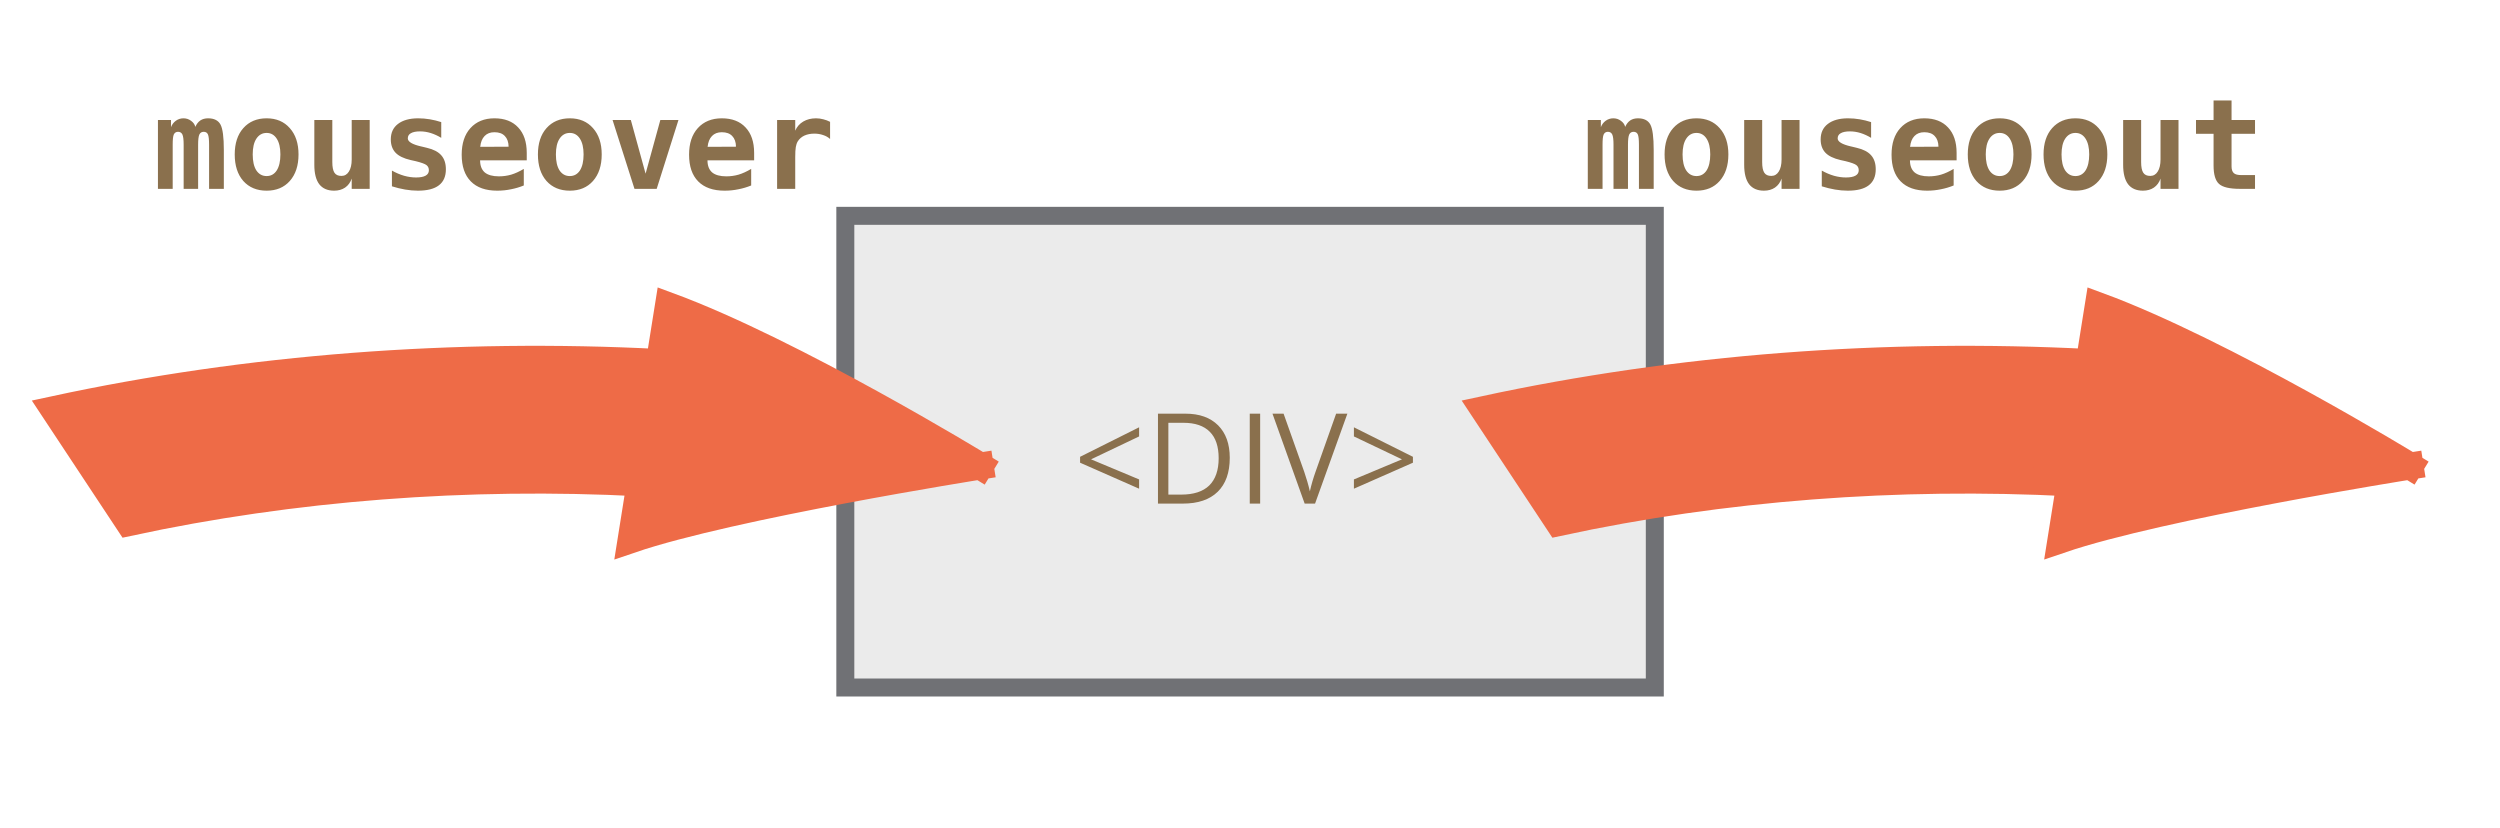
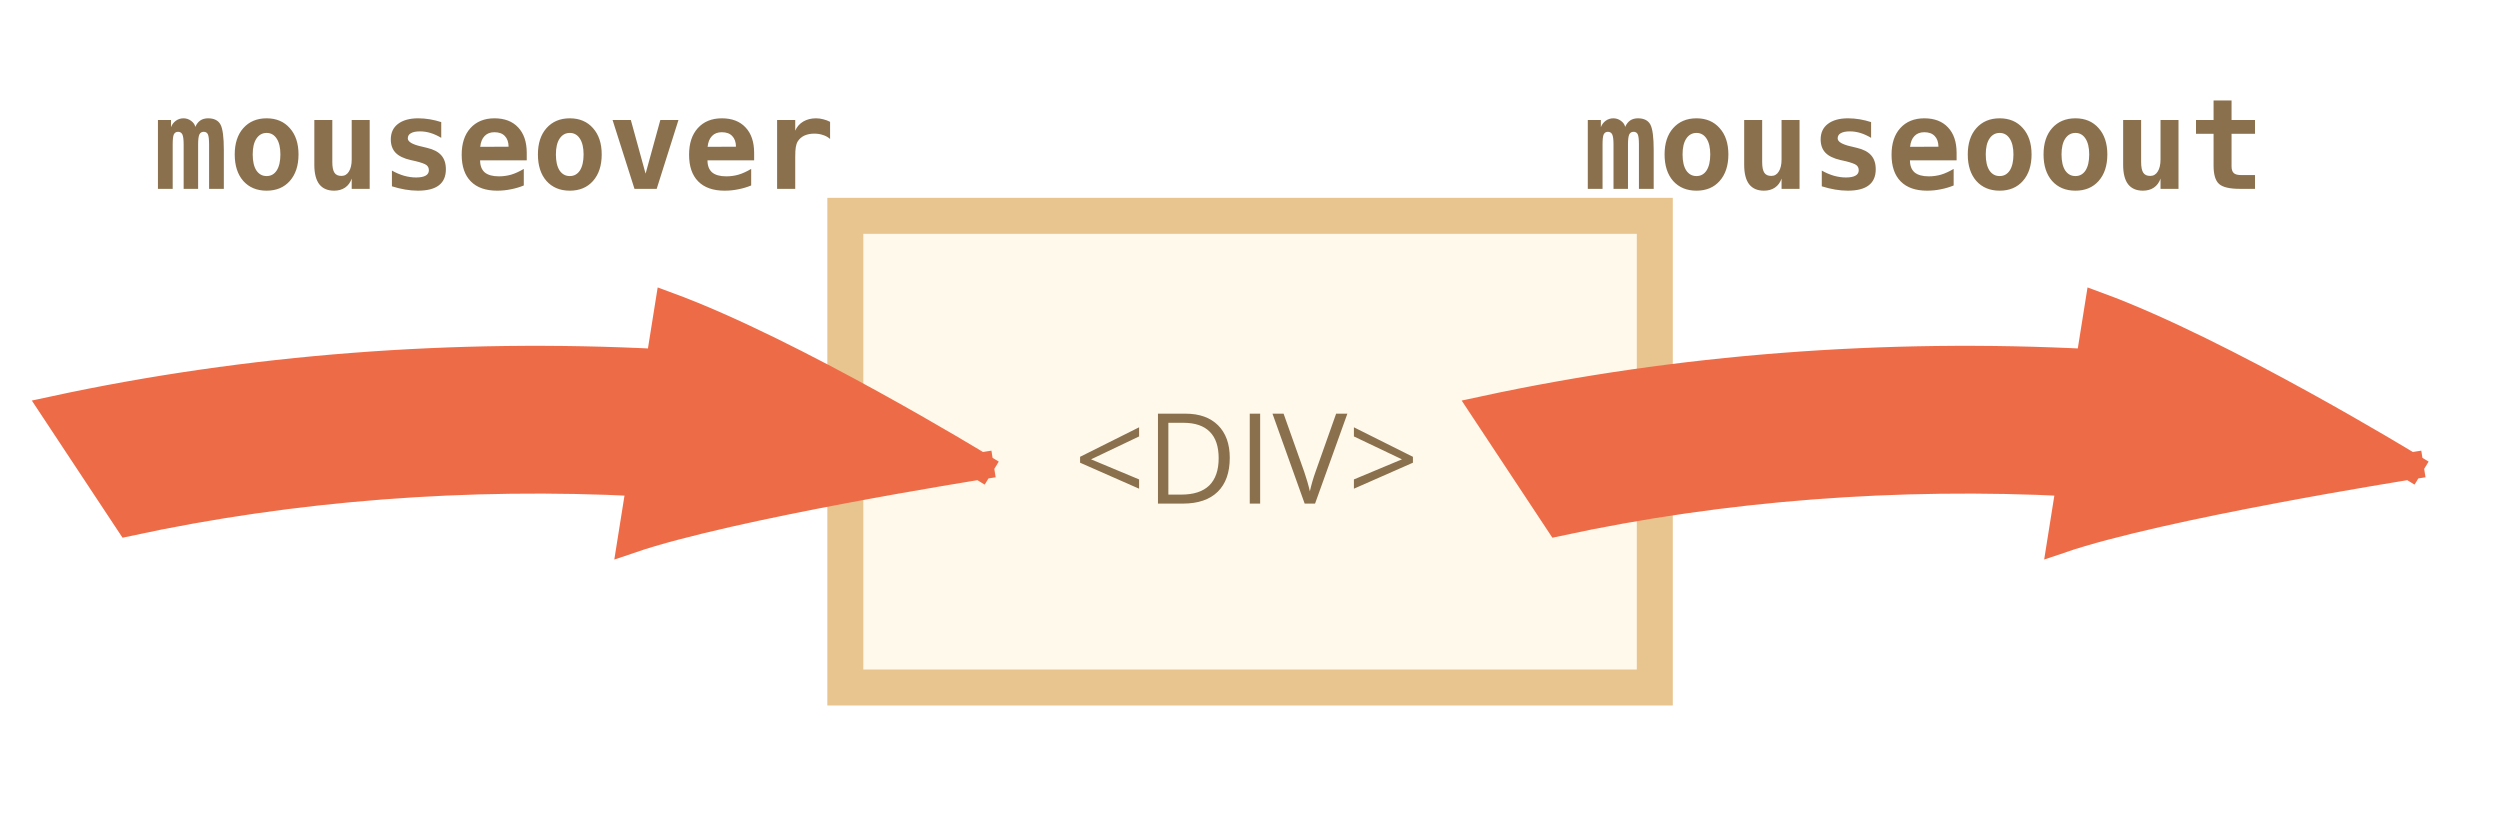
<svg xmlns="http://www.w3.org/2000/svg" width="278px" height="92px" viewBox="0 0 278 92" version="1.1">
  <defs />
  <g id="combined" stroke="none" stroke-width="1" fill="none" fill-rule="evenodd">
    <g id="mouseover-mouseout.svg">
-       <rect id="Rectangle-6" stroke="#707175" stroke-width="2" fill="#EBEBEB" x="94" y="24" width="90.014" height="52.451" />
+       <rect id="Rectangle-6" stroke="#E8C48E" stroke-width="4" fill="#FFF9EB" x="94" y="24" width="90.014" height="52.451" />
      <text id="&lt;DIV&gt;" font-family="Open Sans" font-size="14" font-weight="526" fill="#8A704D">
        <tspan x="119.385" y="56">&lt;DIV&gt;</tspan>
      </text>
      <path d="M109,51.828 C109,51.828 88.159,39.089 74.327,34 C73.991,36.104 73.656,38.208 73.32,40.311 C50.649,39.133 27.624,40.877 6,45.545 C8.77,49.734 11.54,53.922 14.31,58.11 C32.58,54.166 52.034,52.693 71.189,53.688 C70.853,55.793 70.518,57.896 70.183,60 C81.309,56.209 109,51.828 109,51.828" id="Fill-55" stroke="#EE6B47" stroke-width="3" stroke-linecap="square" fill="#EE6B47" />
      <text id="mouseover" font-family="Consolas" font-size="14" font-weight="bold" fill="#8A704D">
        <tspan x="17" y="21">mouseover</tspan>
      </text>
      <path d="M268,51.828 C268,51.828 247.159,39.089 233.327,34 C232.991,36.104 232.656,38.208 232.32,40.311 C209.649,39.133 186.624,40.877 165,45.545 C167.77,49.734 170.54,53.922 173.31,58.11 C191.58,54.166 211.034,52.693 230.189,53.688 C229.853,55.793 229.518,57.896 229.183,60 C240.309,56.209 268,51.828 268,51.828" id="Fill-56" stroke="#EE6B47" stroke-width="3" stroke-linecap="square" fill="#EE6B47" />
      <text id="mouseoout" font-family="Consolas" font-size="14" font-weight="bold" fill="#8A704D">
        <tspan x="176" y="21">mouseoout</tspan>
      </text>
    </g>
  </g>
</svg>
